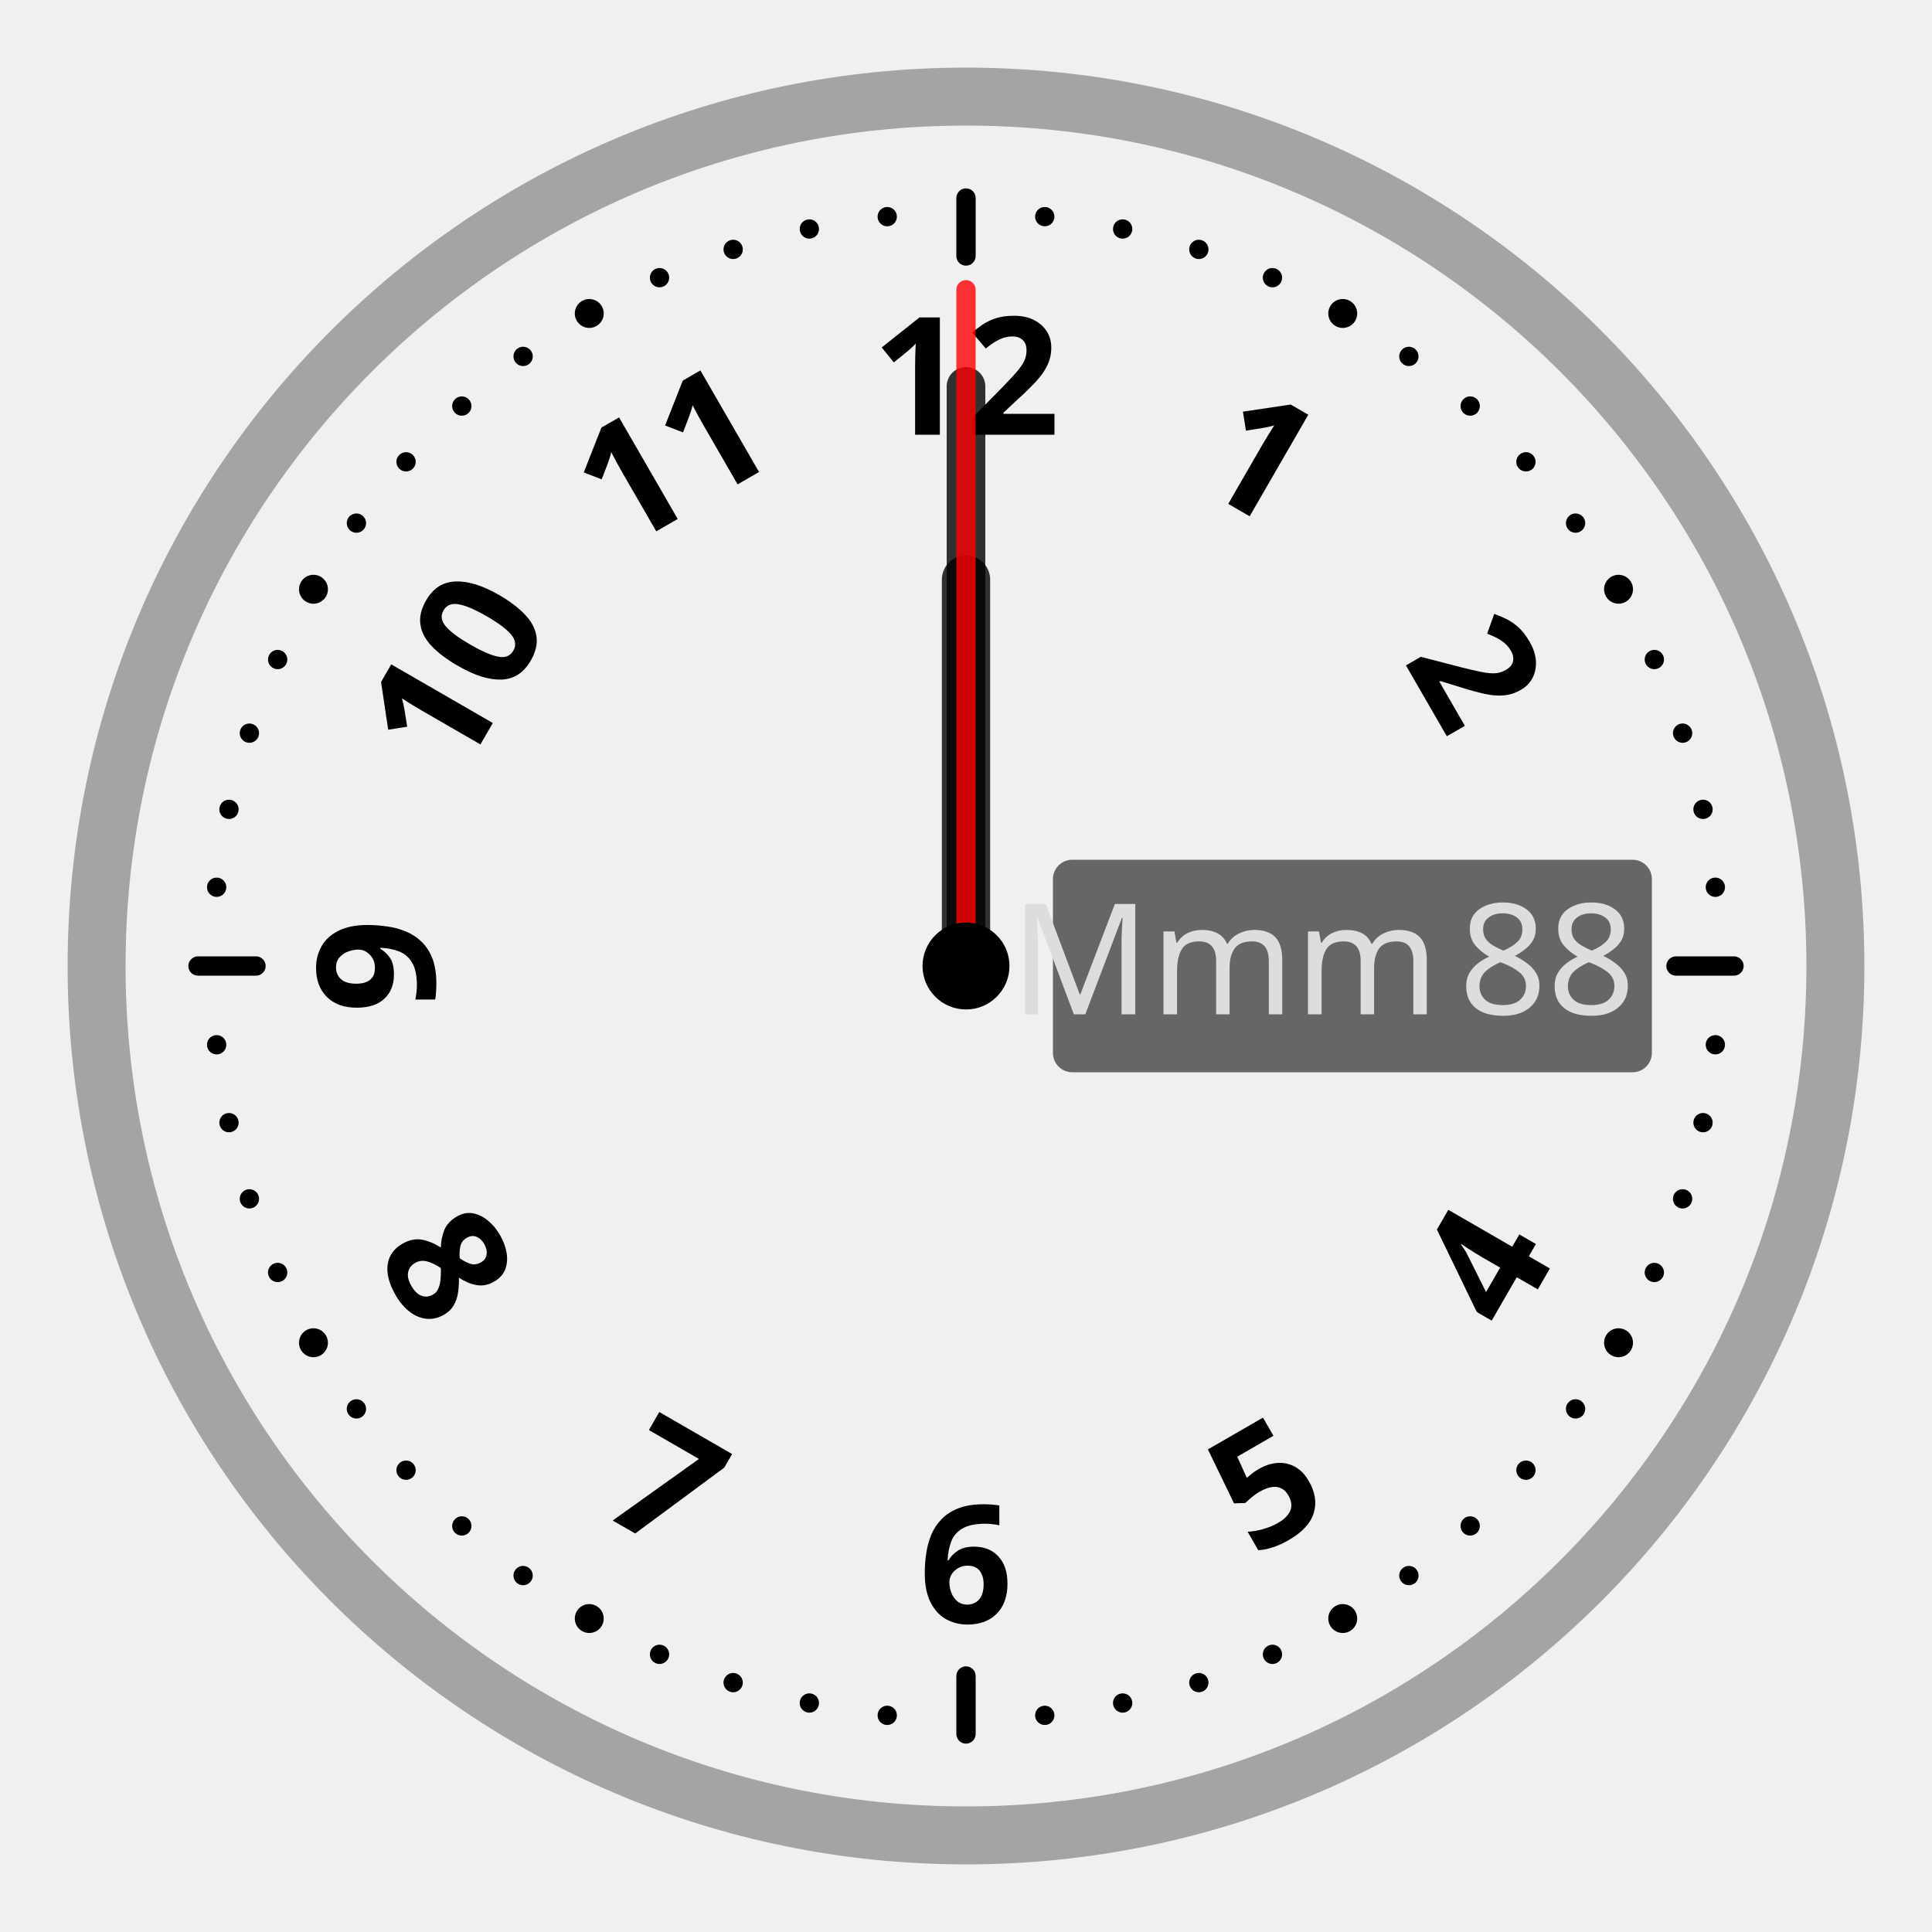
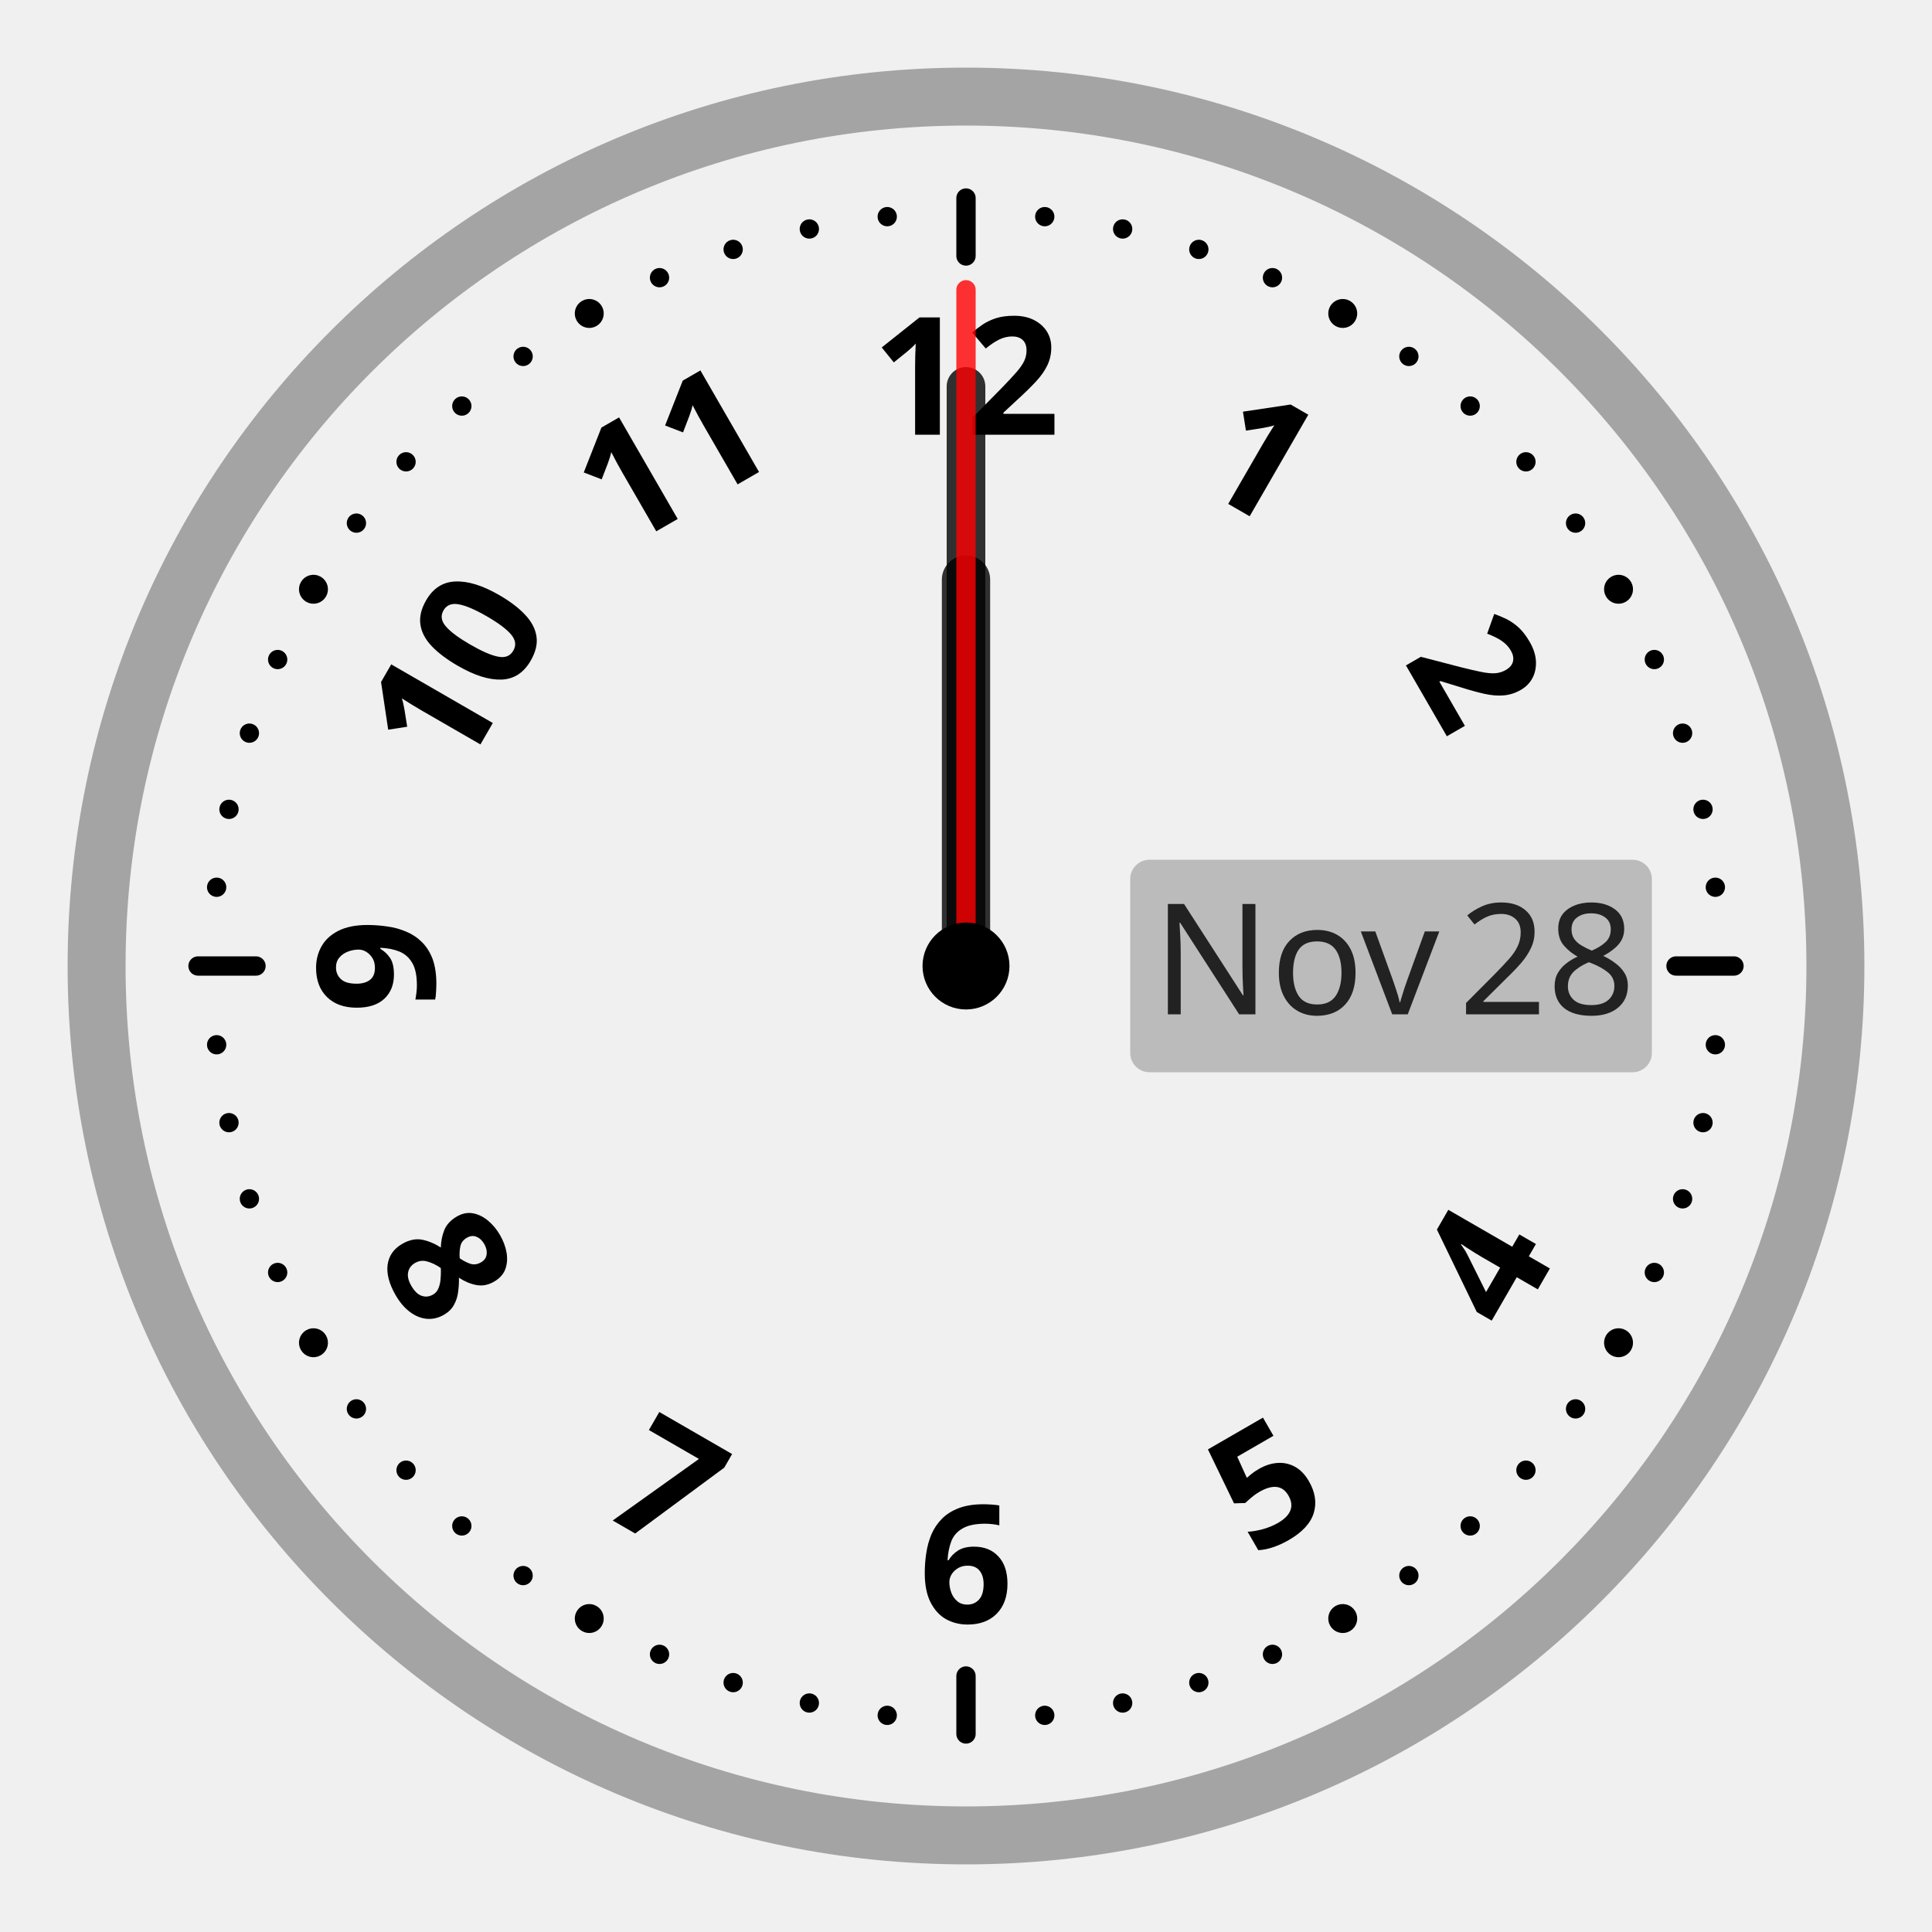
<svg xmlns="http://www.w3.org/2000/svg" viewBox="0 0 200 200" id="clock" style="position: relative;max-height: 100%;max-width: 100%;left: 0%;top: 0%;background-color:#234;">
  <circle cx="100" cy="100" r="90" fill="white" />
  <circle cx="100" cy="100" r="90" fill="#666" fill-opacity="0.1" stroke="#333333" stroke-width="6" stroke-opacity="0.4" />
  <g font-size="17" font-family="'Gill Sans MT', 'Century Gothic', sans-serif" font-weight="bolder" fill="black" style="text-anchor: middle;" transform="translate(100,100)">
    <g transform="rotate(30)">
      <text y="-55">1</text>
    </g>
    <g transform="rotate(60)">
      <text y="-55">2</text>
    </g>
    <g transform="rotate(300)">
      <text y="68">4</text>
    </g>
    <g transform="rotate(330)">
      <text y="68">5</text>
    </g>
    <text y="68">6</text>
    <g transform="rotate(30)">
      <text y="68">7</text>
    </g>
    <g transform="rotate(60)">
      <text y="68">8</text>
    </g>
    <g transform="rotate(270)">
      <text y="-55">9</text>
    </g>
    <g transform="rotate(300)">
      <text y="-55">10</text>
    </g>
    <g transform="rotate(330)">
      <text y="-55">11</text>
    </g>
    <text y="-55">12</text>
  </g>
  <g>
-     <rect width="58" height="18" x="111" y="91" style="fill: #666" stroke="#666" stroke-width="4" stroke-linejoin="round" />
-     <text id="monthBox" x="149" y="105" text-anchor="end" style="fill: #DDD;" font-size="16" font-family="'Gill Sans MT Light', 'Century Gothic', sans-serif" fill="black">Mmm</text>
-     <text id="dateBox" x="151" y="105" style="fill: #DDD;" font-size="16" font-family="'Gill Sans MT Light', 'Century Gothic', sans-serif" fill="black">88</text>
+     <rect width="50" height="18" x="119" y="91" style="fill: #BBB" stroke="#BBB" stroke-width="4" stroke-linejoin="round" />
+     <text id="monthBox" x="149" y="105" text-anchor="end" style="fill: #222;" font-size="16" font-family="'Gill Sans MT Light', 'Century Gothic', sans-serif" fill="black">Nov</text>
+     <text id="dateBox" x="151" y="105" style="fill: #222;" font-size="16" font-family="'Gill Sans MT Light', 'Century Gothic', sans-serif" fill="black">28</text>
  </g>
  <g style="stroke-width:2;stroke:black;stroke-linecap:round">
    <line x1="100" y1="20.5" x2="100" y2="26.5" />
    <line x1="179.5" y1="100" x2="173.5" y2="100" />
    <line x1="100" y1="179.5" x2="100" y2="173.5" />
    <line x1="20.5" y1="100" x2="26.5" y2="100" />
  </g>
  <g transform="rotate(30,100,100)" style="fill:black; stroke:black">
    <circle cx="100" cy="22" r="1" />
    <circle cx="178" cy="100" r="1" />
    <circle cx="100" cy="178" r="1" />
    <circle cx="22" cy="100" r="1" />
  </g>
  <g transform="rotate(60,100,100)" style="fill:black; stroke:black">
    <circle cx="100" cy="22" r="1" />
    <circle cx="178" cy="100" r="1" />
    <circle cx="100" cy="178" r="1" />
    <circle cx="22" cy="100" r="1" />
  </g>
  <g transform="rotate(6,100,100)" style="fill:black; stroke:black">
    <g>
      <circle cx="100" cy="22" r="0.5" />
      <circle cx="178" cy="100" r="0.5" />
      <circle cx="100" cy="178" r="0.5" />
      <circle cx="22" cy="100" r="0.5" />
    </g>
    <g transform="rotate(30,100,100)">
      <circle cx="100" cy="22" r="0.5" />
      <circle cx="178" cy="100" r="0.5" />
      <circle cx="100" cy="178" r="0.5" />
      <circle cx="22" cy="100" r="0.5" />
    </g>
    <g transform="rotate(60,100,100)">
      <circle cx="100" cy="22" r="0.5" />
      <circle cx="178" cy="100" r="0.5" />
      <circle cx="100" cy="178" r="0.5" />
      <circle cx="22" cy="100" r="0.5" />
    </g>
  </g>
  <g transform="rotate(12,100,100)" style="fill:black; stroke:black">
    <g>
      <circle cx="100" cy="22" r="0.5" />
      <circle cx="178" cy="100" r="0.5" />
      <circle cx="100" cy="178" r="0.5" />
      <circle cx="22" cy="100" r="0.5" />
    </g>
    <g transform="rotate(30,100,100)">
      <circle cx="100" cy="22" r="0.5" />
      <circle cx="178" cy="100" r="0.5" />
      <circle cx="100" cy="178" r="0.5" />
      <circle cx="22" cy="100" r="0.5" />
    </g>
    <g transform="rotate(60,100,100)">
      <circle cx="100" cy="22" r="0.5" />
      <circle cx="178" cy="100" r="0.5" />
      <circle cx="100" cy="178" r="0.5" />
      <circle cx="22" cy="100" r="0.5" />
    </g>
  </g>
  <g transform="rotate(18,100,100)" style="fill:black; stroke:black">
    <g>
      <circle cx="100" cy="22" r="0.5" />
      <circle cx="178" cy="100" r="0.5" />
      <circle cx="100" cy="178" r="0.5" />
      <circle cx="22" cy="100" r="0.5" />
    </g>
    <g transform="rotate(30,100,100)">
      <circle cx="100" cy="22" r="0.5" />
      <circle cx="178" cy="100" r="0.5" />
      <circle cx="100" cy="178" r="0.5" />
      <circle cx="22" cy="100" r="0.5" />
    </g>
    <g transform="rotate(60,100,100)">
      <circle cx="100" cy="22" r="0.5" />
      <circle cx="178" cy="100" r="0.5" />
      <circle cx="100" cy="178" r="0.5" />
      <circle cx="22" cy="100" r="0.5" />
    </g>
  </g>
  <g transform="rotate(24,100,100)" style="fill:black; stroke:black">
    <g>
      <circle cx="100" cy="22" r="0.5" />
      <circle cx="178" cy="100" r="0.5" />
      <circle cx="100" cy="178" r="0.5" />
      <circle cx="22" cy="100" r="0.5" />
    </g>
    <g transform="rotate(30,100,100)">
      <circle cx="100" cy="22" r="0.5" />
      <circle cx="178" cy="100" r="0.5" />
      <circle cx="100" cy="178" r="0.5" />
      <circle cx="22" cy="100" r="0.5" />
    </g>
    <g transform="rotate(60,100,100)">
      <circle cx="100" cy="22" r="0.5" />
      <circle cx="178" cy="100" r="0.5" />
      <circle cx="100" cy="178" r="0.5" />
      <circle cx="22" cy="100" r="0.5" />
    </g>
  </g>
  <g>
    <g transform="translate(100,100)">
      <g id="hours">
        <line x1="0" y1="0" x2="0" y2="-40" stroke="black" stroke-linecap="round" stroke-width="5" stroke-opacity="0.8">
          <animateTransform attributeName="transform" type="rotate" dur="43200s" values="0;360" repeatCount="indefinite" />
        </line>
      </g>
      <g id="minutes">
        <line x1="0" y1="0" x2="0" y2="-60" stroke="black" stroke-linecap="round" stroke-width="4" stroke-opacity="0.8">
          <animateTransform attributeName="transform" type="rotate" dur="3600s" values="0;360" repeatCount="indefinite" />
        </line>
      </g>
      <g id="seconds">
        <line x1="0" y1="0" x2="0" y2="-70" stroke="red" stroke-linecap="round" stroke-width="2" stroke-opacity="0.8">
          <animateTransform attributeName="transform" type="rotate" dur="60s" values="0;360" repeatDur="indefinite" />
        </line>
      </g>
    </g>
  </g>
  <circle cx="100" cy="100" r="4" style="fill:black; stroke:black" />
</svg>
